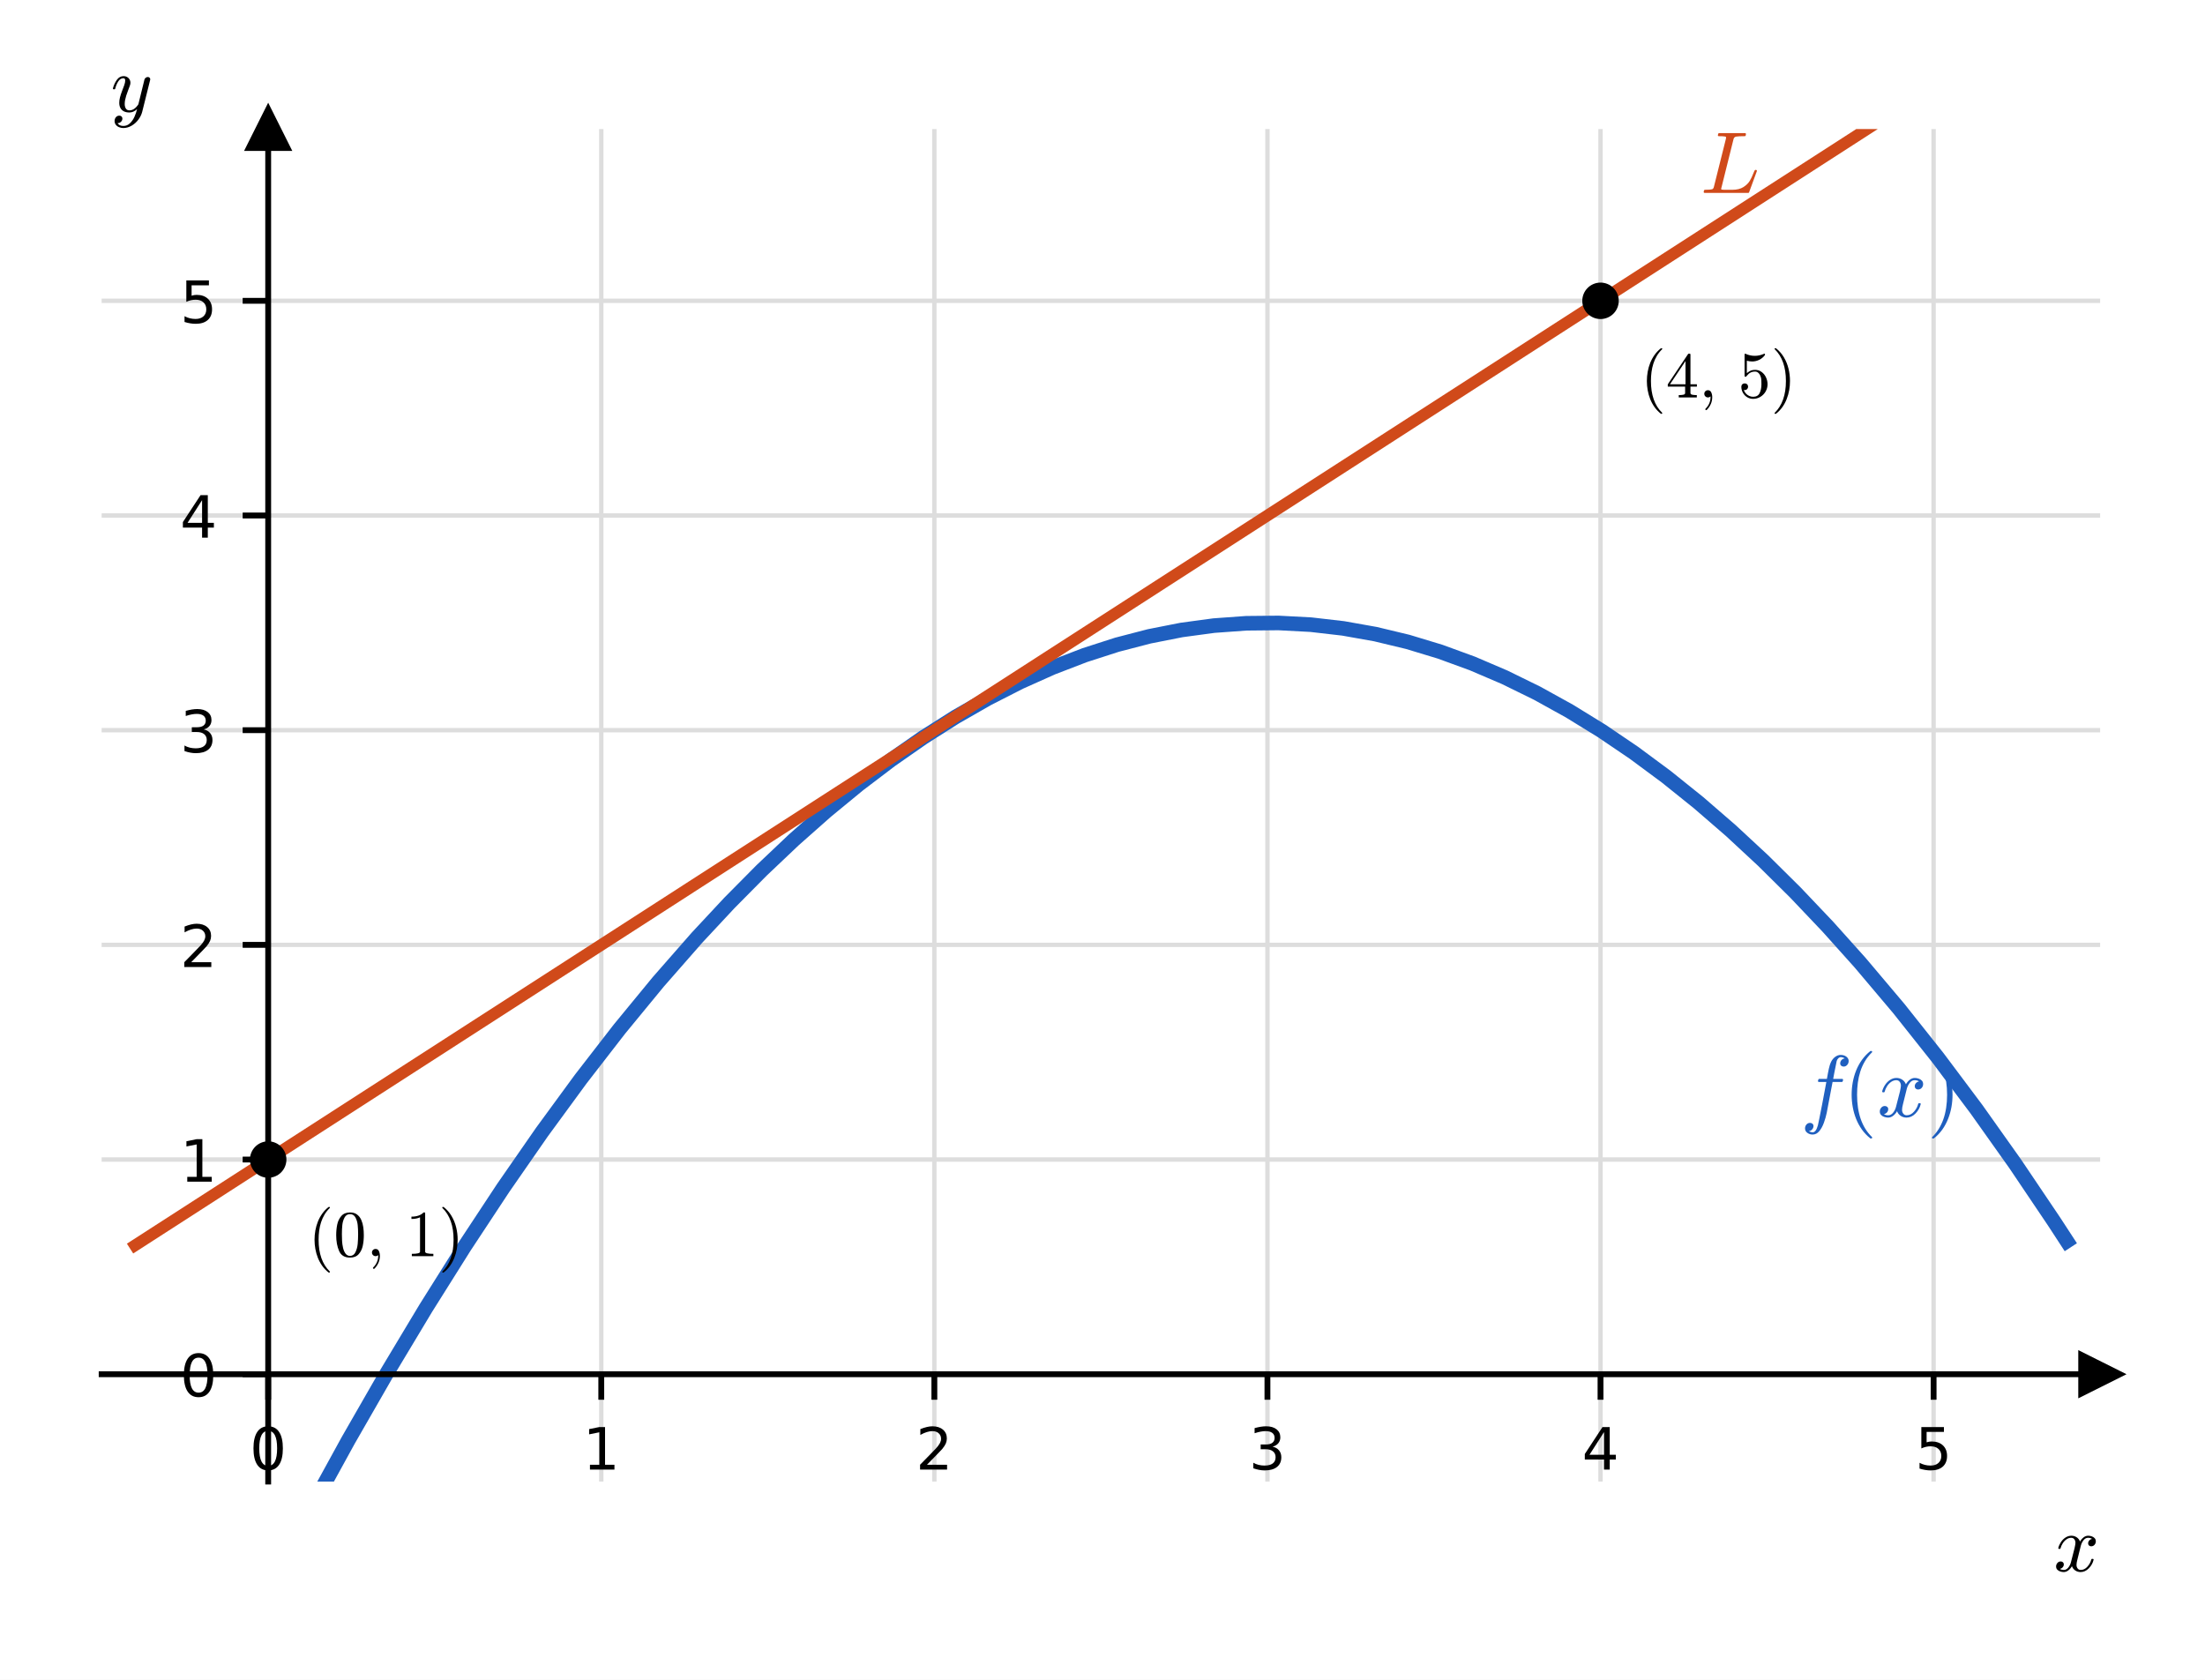
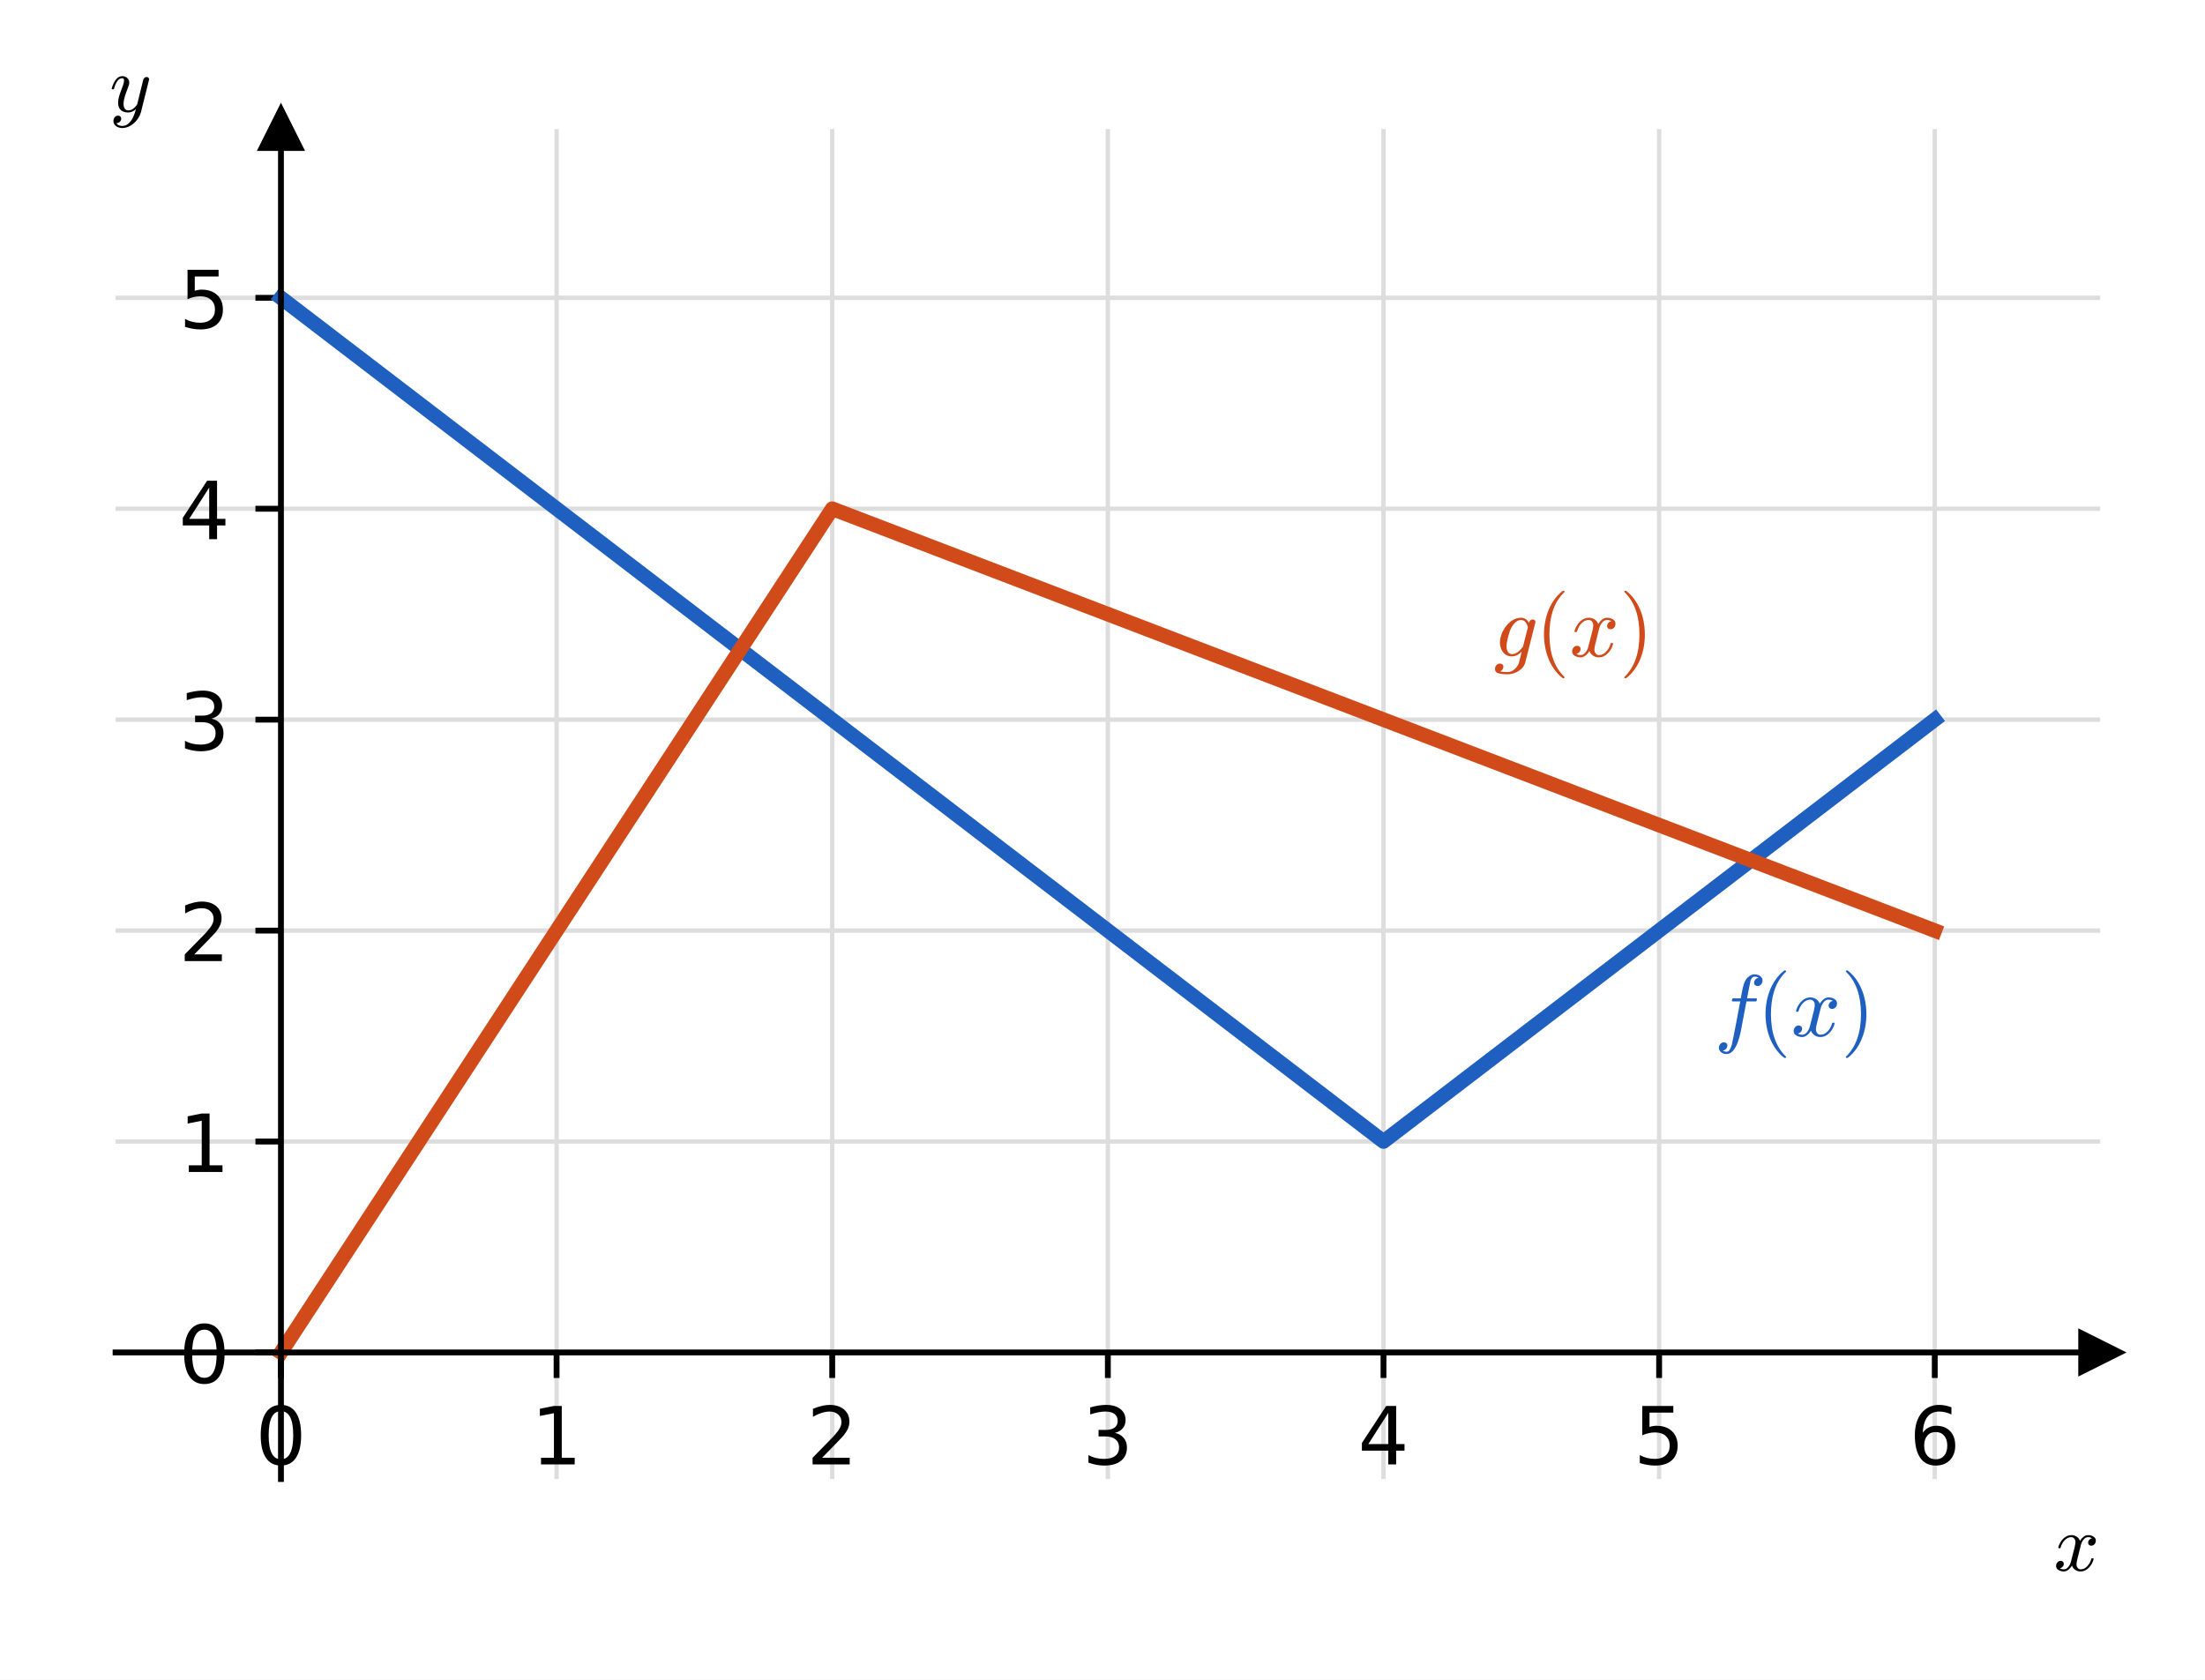
<svg xmlns="http://www.w3.org/2000/svg" xmlns:xlink="http://www.w3.org/1999/xlink" width="302.4pt" height="230.4pt" viewBox="0 0 302.4 230.4" version="1.1">
  <defs>
    <style type="text/css">*{stroke-linejoin: round; stroke-linecap: butt}</style>
  </defs>
  <g id="figure_1">
    <g id="patch_1">
      <path d="M 0 230.4  L 302.4 230.4  L 302.4 0  L 0 0  z " style="fill: #ffffff" />
    </g>
    <g id="axes_1">
      <g id="patch_2">
-         <path d="M 13.94 203.212  L 288.02 203.212  L 288.02 17.703  L 13.94 17.703  z " style="fill: #ffffff" />
+         <path d="M 15.849 202.86  L 288.02 202.86  L 288.02 17.703  L 15.849 17.703  z " style="fill: #ffffff" />
      </g>
      <g id="matplotlib.axis_1">
        <g id="xtick_1">
          <g id="line2d_1">
-             <path d="M 36.78 203.212  L 36.78 17.703  " clip-path="url(#p9db1f75fa0)" style="fill: none; stroke: #dddddd; stroke-width: 0.6; stroke-linecap: square" />
+             <path d="M 38.53 202.86  L 38.53 17.703  " clip-path="url(#pfab605505a)" style="fill: none; stroke: #dddddd; stroke-width: 0.6; stroke-linecap: square" />
          </g>
          <g id="line2d_2">
            <defs>
-               <path id="md9419d6e9a" d="M 0 0  L 0 3.5  " style="stroke: #000000; stroke-width: 0.8" />
+               <path id="m26d7a5f469" d="M 0 0  L 0 3.5  " style="stroke: #000000; stroke-width: 0.8" />
            </defs>
            <g>
-               <use xlink:href="#md9419d6e9a" x="36.78" y="188.489" style="stroke: #000000; stroke-width: 0.8" />
+               <use xlink:href="#m26d7a5f469" x="38.53" y="185.502" style="stroke: #000000; stroke-width: 0.8" />
            </g>
          </g>
          <g id="text_1">
-             <g transform="translate(34.235 201.5674) scale(0.08 -0.08)">
+             <g transform="translate(35.03031 200.8599) scale(0.11 -0.11)">
              <defs>
                <path id="DejaVuSans-30" d="M 2034 4250  Q 1547 4250 1301 3770  Q 1056 3291 1056 2328  Q 1056 1369 1301 889  Q 1547 409 2034 409  Q 2525 409 2770 889  Q 3016 1369 3016 2328  Q 3016 3291 2770 3770  Q 2525 4250 2034 4250  z M 2034 4750  Q 2819 4750 3233 4129  Q 3647 3509 3647 2328  Q 3647 1150 3233 529  Q 2819 -91 2034 -91  Q 1250 -91 836 529  Q 422 1150 422 2328  Q 422 3509 836 4129  Q 1250 4750 2034 4750  z " transform="scale(0.015625)" />
              </defs>
              <use xlink:href="#DejaVuSans-30" />
            </g>
          </g>
        </g>
        <g id="xtick_2">
          <g id="line2d_3">
-             <path d="M 82.46 203.212  L 82.46 17.703  " clip-path="url(#p9db1f75fa0)" style="fill: none; stroke: #dddddd; stroke-width: 0.6; stroke-linecap: square" />
+             <path d="M 76.331 202.86  L 76.331 17.703  " clip-path="url(#pfab605505a)" style="fill: none; stroke: #dddddd; stroke-width: 0.6; stroke-linecap: square" />
          </g>
          <g id="line2d_4">
            <g>
-               <use xlink:href="#md9419d6e9a" x="82.46" y="188.489" style="stroke: #000000; stroke-width: 0.8" />
+               <use xlink:href="#m26d7a5f469" x="76.331" y="185.502" style="stroke: #000000; stroke-width: 0.8" />
            </g>
          </g>
          <g id="text_2">
-             <g transform="translate(79.915 201.5674) scale(0.08 -0.08)">
+             <g transform="translate(72.83187 200.8599) scale(0.11 -0.11)">
              <defs>
                <path id="DejaVuSans-31" d="M 794 531  L 1825 531  L 1825 4091  L 703 3866  L 703 4441  L 1819 4666  L 2450 4666  L 2450 531  L 3481 531  L 3481 0  L 794 0  L 794 531  z " transform="scale(0.015625)" />
              </defs>
              <use xlink:href="#DejaVuSans-31" />
            </g>
          </g>
        </g>
        <g id="xtick_3">
          <g id="line2d_5">
-             <path d="M 128.14 203.212  L 128.14 17.703  " clip-path="url(#p9db1f75fa0)" style="fill: none; stroke: #dddddd; stroke-width: 0.6; stroke-linecap: square" />
+             <path d="M 114.133 202.86  L 114.133 17.703  " clip-path="url(#pfab605505a)" style="fill: none; stroke: #dddddd; stroke-width: 0.6; stroke-linecap: square" />
          </g>
          <g id="line2d_6">
            <g>
-               <use xlink:href="#md9419d6e9a" x="128.14" y="188.489" style="stroke: #000000; stroke-width: 0.8" />
+               <use xlink:href="#m26d7a5f469" x="114.133" y="185.502" style="stroke: #000000; stroke-width: 0.8" />
            </g>
          </g>
          <g id="text_3">
-             <g transform="translate(125.595 201.5674) scale(0.08 -0.08)">
+             <g transform="translate(110.6334 200.8599) scale(0.11 -0.11)">
              <defs>
                <path id="DejaVuSans-32" d="M 1228 531  L 3431 531  L 3431 0  L 469 0  L 469 531  Q 828 903 1448 1529  Q 2069 2156 2228 2338  Q 2531 2678 2651 2914  Q 2772 3150 2772 3378  Q 2772 3750 2511 3984  Q 2250 4219 1831 4219  Q 1534 4219 1204 4116  Q 875 4013 500 3803  L 500 4441  Q 881 4594 1212 4672  Q 1544 4750 1819 4750  Q 2544 4750 2975 4387  Q 3406 4025 3406 3419  Q 3406 3131 3298 2873  Q 3191 2616 2906 2266  Q 2828 2175 2409 1742  Q 1991 1309 1228 531  z " transform="scale(0.015625)" />
              </defs>
              <use xlink:href="#DejaVuSans-32" />
            </g>
          </g>
        </g>
        <g id="xtick_4">
          <g id="line2d_7">
-             <path d="M 173.82 203.212  L 173.82 17.703  " clip-path="url(#p9db1f75fa0)" style="fill: none; stroke: #dddddd; stroke-width: 0.6; stroke-linecap: square" />
+             <path d="M 151.934 202.86  L 151.934 17.703  " clip-path="url(#pfab605505a)" style="fill: none; stroke: #dddddd; stroke-width: 0.6; stroke-linecap: square" />
          </g>
          <g id="line2d_8">
            <g>
-               <use xlink:href="#md9419d6e9a" x="173.82" y="188.489" style="stroke: #000000; stroke-width: 0.8" />
+               <use xlink:href="#m26d7a5f469" x="151.934" y="185.502" style="stroke: #000000; stroke-width: 0.8" />
            </g>
          </g>
          <g id="text_4">
-             <g transform="translate(171.275 201.5674) scale(0.08 -0.08)">
+             <g transform="translate(148.435 200.8599) scale(0.11 -0.11)">
              <defs>
                <path id="DejaVuSans-33" d="M 2597 2516  Q 3050 2419 3304 2112  Q 3559 1806 3559 1356  Q 3559 666 3084 287  Q 2609 -91 1734 -91  Q 1441 -91 1130 -33  Q 819 25 488 141  L 488 750  Q 750 597 1062 519  Q 1375 441 1716 441  Q 2309 441 2620 675  Q 2931 909 2931 1356  Q 2931 1769 2642 2001  Q 2353 2234 1838 2234  L 1294 2234  L 1294 2753  L 1863 2753  Q 2328 2753 2575 2939  Q 2822 3125 2822 3475  Q 2822 3834 2567 4026  Q 2313 4219 1838 4219  Q 1578 4219 1281 4162  Q 984 4106 628 3988  L 628 4550  Q 988 4650 1302 4700  Q 1616 4750 1894 4750  Q 2613 4750 3031 4423  Q 3450 4097 3450 3541  Q 3450 3153 3228 2886  Q 3006 2619 2597 2516  z " transform="scale(0.015625)" />
              </defs>
              <use xlink:href="#DejaVuSans-33" />
            </g>
          </g>
        </g>
        <g id="xtick_5">
          <g id="line2d_9">
-             <path d="M 219.5 203.212  L 219.5 17.703  " clip-path="url(#p9db1f75fa0)" style="fill: none; stroke: #dddddd; stroke-width: 0.6; stroke-linecap: square" />
+             <path d="M 189.736 202.86  L 189.736 17.703  " clip-path="url(#pfab605505a)" style="fill: none; stroke: #dddddd; stroke-width: 0.6; stroke-linecap: square" />
          </g>
          <g id="line2d_10">
            <g>
-               <use xlink:href="#md9419d6e9a" x="219.5" y="188.489" style="stroke: #000000; stroke-width: 0.8" />
+               <use xlink:href="#m26d7a5f469" x="189.736" y="185.502" style="stroke: #000000; stroke-width: 0.8" />
            </g>
          </g>
          <g id="text_5">
-             <g transform="translate(216.955 201.5674) scale(0.08 -0.08)">
+             <g transform="translate(186.2366 200.8599) scale(0.11 -0.11)">
              <defs>
                <path id="DejaVuSans-34" d="M 2419 4116  L 825 1625  L 2419 1625  L 2419 4116  z M 2253 4666  L 3047 4666  L 3047 1625  L 3713 1625  L 3713 1100  L 3047 1100  L 3047 0  L 2419 0  L 2419 1100  L 313 1100  L 313 1709  L 2253 4666  z " transform="scale(0.015625)" />
              </defs>
              <use xlink:href="#DejaVuSans-34" />
            </g>
          </g>
        </g>
        <g id="xtick_6">
          <g id="line2d_11">
-             <path d="M 265.18 203.212  L 265.18 17.703  " clip-path="url(#p9db1f75fa0)" style="fill: none; stroke: #dddddd; stroke-width: 0.6; stroke-linecap: square" />
+             <path d="M 227.537 202.86  L 227.537 17.703  " clip-path="url(#pfab605505a)" style="fill: none; stroke: #dddddd; stroke-width: 0.6; stroke-linecap: square" />
          </g>
          <g id="line2d_12">
            <g>
-               <use xlink:href="#md9419d6e9a" x="265.18" y="188.489" style="stroke: #000000; stroke-width: 0.8" />
+               <use xlink:href="#m26d7a5f469" x="227.537" y="185.502" style="stroke: #000000; stroke-width: 0.8" />
            </g>
          </g>
          <g id="text_6">
-             <g transform="translate(262.635 201.5674) scale(0.08 -0.08)">
+             <g transform="translate(224.0381 200.8599) scale(0.11 -0.11)">
              <defs>
                <path id="DejaVuSans-35" d="M 691 4666  L 3169 4666  L 3169 4134  L 1269 4134  L 1269 2991  Q 1406 3038 1543 3061  Q 1681 3084 1819 3084  Q 2600 3084 3056 2656  Q 3513 2228 3513 1497  Q 3513 744 3044 326  Q 2575 -91 1722 -91  Q 1428 -91 1123 -41  Q 819 9 494 109  L 494 744  Q 775 591 1075 516  Q 1375 441 1709 441  Q 2250 441 2565 725  Q 2881 1009 2881 1497  Q 2881 1984 2565 2268  Q 2250 2553 1709 2553  Q 1456 2553 1204 2497  Q 953 2441 691 2322  L 691 4666  z " transform="scale(0.015625)" />
              </defs>
              <use xlink:href="#DejaVuSans-35" />
            </g>
          </g>
        </g>
-         <g id="text_7">
-           <g transform="translate(281.64 215.5894) scale(0.11 -0.11)">
+         <g id="xtick_7">
+           <g id="line2d_13">
+             <path d="M 265.339 202.86  L 265.339 17.703  " clip-path="url(#pfab605505a)" style="fill: none; stroke: #dddddd; stroke-width: 0.6; stroke-linecap: square" />
+           </g>
+           <g id="line2d_14">
+             <g>
+               <use xlink:href="#m26d7a5f469" x="265.339" y="185.502" style="stroke: #000000; stroke-width: 0.8" />
+             </g>
+           </g>
+           <g id="text_7">
+             <g transform="translate(261.8397 200.8599) scale(0.11 -0.11)">
+               <defs>
+                 <path id="DejaVuSans-36" d="M 2113 2584  Q 1688 2584 1439 2293  Q 1191 2003 1191 1497  Q 1191 994 1439 701  Q 1688 409 2113 409  Q 2538 409 2786 701  Q 3034 994 3034 1497  Q 3034 2003 2786 2293  Q 2538 2584 2113 2584  z M 3366 4563  L 3366 3988  Q 3128 4100 2886 4159  Q 2644 4219 2406 4219  Q 1781 4219 1451 3797  Q 1122 3375 1075 2522  Q 1259 2794 1537 2939  Q 1816 3084 2150 3084  Q 2853 3084 3261 2657  Q 3669 2231 3669 1497  Q 3669 778 3244 343  Q 2819 -91 2113 -91  Q 1303 -91 875 529  Q 447 1150 447 2328  Q 447 3434 972 4092  Q 1497 4750 2381 4750  Q 2619 4750 2861 4703  Q 3103 4656 3366 4563  z " transform="scale(0.015625)" />
+               </defs>
+               <use xlink:href="#DejaVuSans-36" />
+             </g>
+           </g>
+         </g>
+         <g id="text_8">
+           <g transform="translate(281.64 215.5059) scale(0.11 -0.11)">
            <defs>
              <path id="Cmmi10-78" d="M 500 184  Q 613 97 819 97  Q 1019 97 1172 289  Q 1325 481 1381 709  L 1672 1844  Q 1741 2153 1741 2266  Q 1741 2425 1652 2544  Q 1563 2663 1403 2663  Q 1200 2663 1022 2536  Q 844 2409 722 2214  Q 600 2019 550 1819  Q 538 1778 500 1778  L 422 1778  Q 372 1778 372 1838  L 372 1856  Q 434 2094 584 2320  Q 734 2547 951 2687  Q 1169 2828 1416 2828  Q 1650 2828 1839 2703  Q 2028 2578 2106 2363  Q 2216 2559 2386 2693  Q 2556 2828 2759 2828  Q 2897 2828 3040 2779  Q 3184 2731 3275 2631  Q 3366 2531 3366 2381  Q 3366 2219 3261 2101  Q 3156 1984 2994 1984  Q 2891 1984 2822 2050  Q 2753 2116 2753 2216  Q 2753 2350 2845 2451  Q 2938 2553 3066 2572  Q 2950 2663 2747 2663  Q 2541 2663 2389 2472  Q 2238 2281 2175 2047  L 1894 916  Q 1825 659 1825 494  Q 1825 331 1917 214  Q 2009 97 2163 97  Q 2463 97 2698 361  Q 2934 625 3009 941  Q 3022 978 3059 978  L 3138 978  Q 3163 978 3178 961  Q 3194 944 3194 922  Q 3194 916 3188 903  Q 3097 522 2806 225  Q 2516 -72 2150 -72  Q 1916 -72 1727 54  Q 1538 181 1459 397  Q 1359 209 1182 68  Q 1006 -72 806 -72  Q 669 -72 523 -23  Q 378 25 287 125  Q 197 225 197 378  Q 197 528 301 651  Q 406 775 563 775  Q 669 775 741 711  Q 813 647 813 544  Q 813 409 723 309  Q 634 209 500 184  z " transform="scale(0.015625)" />
            </defs>
            <use xlink:href="#Cmmi10-78" transform="translate(0 0.8125)" />
          </g>
        </g>
      </g>
      <g id="matplotlib.axis_2">
        <g id="ytick_1">
-           <g id="line2d_13">
-             <path d="M 13.94 188.489  L 288.02 188.489  " clip-path="url(#p9db1f75fa0)" style="fill: none; stroke: #dddddd; stroke-width: 0.6; stroke-linecap: square" />
-           </g>
-           <g id="line2d_14">
+           <g id="line2d_15">
+             <path d="M 15.849 185.502  L 288.02 185.502  " clip-path="url(#pfab605505a)" style="fill: none; stroke: #dddddd; stroke-width: 0.6; stroke-linecap: square" />
+           </g>
+           <g id="line2d_16">
            <defs>
-               <path id="m947a29378f" d="M 0 0  L -3.5 0  " style="stroke: #000000; stroke-width: 0.8" />
+               <path id="m5ce0a22c8d" d="M 0 0  L -3.5 0  " style="stroke: #000000; stroke-width: 0.8" />
            </defs>
            <g>
-               <use xlink:href="#m947a29378f" x="36.78" y="188.489" style="stroke: #000000; stroke-width: 0.8" />
-             </g>
-           </g>
-           <g id="text_8">
-             <g transform="translate(24.69 191.528) scale(0.08 -0.08)">
+               <use xlink:href="#m5ce0a22c8d" x="38.53" y="185.502" style="stroke: #000000; stroke-width: 0.8" />
+             </g>
+           </g>
+           <g id="text_9">
+             <g transform="translate(24.53094 189.6808) scale(0.11 -0.11)">
              <use xlink:href="#DejaVuSans-30" />
            </g>
          </g>
        </g>
        <g id="ytick_2">
-           <g id="line2d_15">
-             <path d="M 13.94 159.043  L 288.02 159.043  " clip-path="url(#p9db1f75fa0)" style="fill: none; stroke: #dddddd; stroke-width: 0.6; stroke-linecap: square" />
-           </g>
-           <g id="line2d_16">
-             <g>
-               <use xlink:href="#m947a29378f" x="36.78" y="159.043" style="stroke: #000000; stroke-width: 0.8" />
-             </g>
-           </g>
-           <g id="text_9">
-             <g transform="translate(24.69 162.0822) scale(0.08 -0.08)">
+           <g id="line2d_17">
+             <path d="M 15.849 156.571  L 288.02 156.571  " clip-path="url(#pfab605505a)" style="fill: none; stroke: #dddddd; stroke-width: 0.6; stroke-linecap: square" />
+           </g>
+           <g id="line2d_18">
+             <g>
+               <use xlink:href="#m5ce0a22c8d" x="38.53" y="156.571" style="stroke: #000000; stroke-width: 0.8" />
+             </g>
+           </g>
+           <g id="text_10">
+             <g transform="translate(24.53094 160.75) scale(0.11 -0.11)">
              <use xlink:href="#DejaVuSans-31" />
            </g>
          </g>
        </g>
        <g id="ytick_3">
-           <g id="line2d_17">
-             <path d="M 13.94 129.597  L 288.02 129.597  " clip-path="url(#p9db1f75fa0)" style="fill: none; stroke: #dddddd; stroke-width: 0.6; stroke-linecap: square" />
-           </g>
-           <g id="line2d_18">
-             <g>
-               <use xlink:href="#m947a29378f" x="36.78" y="129.597" style="stroke: #000000; stroke-width: 0.8" />
-             </g>
-           </g>
-           <g id="text_10">
-             <g transform="translate(24.69 132.6364) scale(0.08 -0.08)">
+           <g id="line2d_19">
+             <path d="M 15.849 127.64  L 288.02 127.64  " clip-path="url(#pfab605505a)" style="fill: none; stroke: #dddddd; stroke-width: 0.6; stroke-linecap: square" />
+           </g>
+           <g id="line2d_20">
+             <g>
+               <use xlink:href="#m5ce0a22c8d" x="38.53" y="127.64" style="stroke: #000000; stroke-width: 0.8" />
+             </g>
+           </g>
+           <g id="text_11">
+             <g transform="translate(24.53094 131.8192) scale(0.11 -0.11)">
              <use xlink:href="#DejaVuSans-32" />
            </g>
          </g>
        </g>
        <g id="ytick_4">
-           <g id="line2d_19">
-             <path d="M 13.94 100.151  L 288.02 100.151  " clip-path="url(#p9db1f75fa0)" style="fill: none; stroke: #dddddd; stroke-width: 0.6; stroke-linecap: square" />
-           </g>
-           <g id="line2d_20">
-             <g>
-               <use xlink:href="#m947a29378f" x="36.78" y="100.151" style="stroke: #000000; stroke-width: 0.8" />
-             </g>
-           </g>
-           <g id="text_11">
-             <g transform="translate(24.69 103.1906) scale(0.08 -0.08)">
+           <g id="line2d_21">
+             <path d="M 15.849 98.709  L 288.02 98.709  " clip-path="url(#pfab605505a)" style="fill: none; stroke: #dddddd; stroke-width: 0.6; stroke-linecap: square" />
+           </g>
+           <g id="line2d_22">
+             <g>
+               <use xlink:href="#m5ce0a22c8d" x="38.53" y="98.709" style="stroke: #000000; stroke-width: 0.8" />
+             </g>
+           </g>
+           <g id="text_12">
+             <g transform="translate(24.53094 102.8884) scale(0.11 -0.11)">
              <use xlink:href="#DejaVuSans-33" />
            </g>
          </g>
        </g>
        <g id="ytick_5">
-           <g id="line2d_21">
-             <path d="M 13.94 70.705  L 288.02 70.705  " clip-path="url(#p9db1f75fa0)" style="fill: none; stroke: #dddddd; stroke-width: 0.6; stroke-linecap: square" />
-           </g>
-           <g id="line2d_22">
-             <g>
-               <use xlink:href="#m947a29378f" x="36.78" y="70.705" style="stroke: #000000; stroke-width: 0.8" />
-             </g>
-           </g>
-           <g id="text_12">
-             <g transform="translate(24.69 73.7448) scale(0.08 -0.08)">
+           <g id="line2d_23">
+             <path d="M 15.849 69.778  L 288.02 69.778  " clip-path="url(#pfab605505a)" style="fill: none; stroke: #dddddd; stroke-width: 0.6; stroke-linecap: square" />
+           </g>
+           <g id="line2d_24">
+             <g>
+               <use xlink:href="#m5ce0a22c8d" x="38.53" y="69.778" style="stroke: #000000; stroke-width: 0.8" />
+             </g>
+           </g>
+           <g id="text_13">
+             <g transform="translate(24.53094 73.95756) scale(0.11 -0.11)">
              <use xlink:href="#DejaVuSans-34" />
            </g>
          </g>
        </g>
        <g id="ytick_6">
-           <g id="line2d_23">
-             <path d="M 13.94 41.26  L 288.02 41.26  " clip-path="url(#p9db1f75fa0)" style="fill: none; stroke: #dddddd; stroke-width: 0.6; stroke-linecap: square" />
-           </g>
-           <g id="line2d_24">
-             <g>
-               <use xlink:href="#m947a29378f" x="36.78" y="41.26" style="stroke: #000000; stroke-width: 0.8" />
-             </g>
-           </g>
-           <g id="text_13">
-             <g transform="translate(24.69 44.29899) scale(0.08 -0.08)">
+           <g id="line2d_25">
+             <path d="M 15.849 40.848  L 288.02 40.848  " clip-path="url(#pfab605505a)" style="fill: none; stroke: #dddddd; stroke-width: 0.6; stroke-linecap: square" />
+           </g>
+           <g id="line2d_26">
+             <g>
+               <use xlink:href="#m5ce0a22c8d" x="38.53" y="40.848" style="stroke: #000000; stroke-width: 0.8" />
+             </g>
+           </g>
+           <g id="text_14">
+             <g transform="translate(24.53094 45.02675) scale(0.11 -0.11)">
              <use xlink:href="#DejaVuSans-35" />
            </g>
          </g>
        </g>
-         <g id="text_14">
-           <g transform="translate(15.19 15.39297) scale(0.11 -0.11)">
+         <g id="text_15">
+           <g transform="translate(15.03094 15.39297) scale(0.11 -0.11)">
            <defs>
              <path id="Cmmi10-79" d="M 538 -916  Q 672 -1147 1006 -1147  Q 1309 -1147 1531 -934  Q 1753 -722 1889 -420  Q 2025 -119 2100 197  Q 1816 -72 1484 -72  Q 1231 -72 1053 15  Q 875 103 776 276  Q 678 450 678 697  Q 678 906 734 1126  Q 791 1347 892 1617  Q 994 1888 1069 2088  Q 1153 2322 1153 2472  Q 1153 2663 1013 2663  Q 759 2663 595 2402  Q 431 2141 353 1819  Q 341 1778 300 1778  L 225 1778  Q 172 1778 172 1838  L 172 1856  Q 275 2238 487 2533  Q 700 2828 1025 2828  Q 1253 2828 1411 2678  Q 1569 2528 1569 2297  Q 1569 2178 1516 2047  Q 1488 1969 1388 1706  Q 1288 1444 1234 1272  Q 1181 1100 1147 934  Q 1113 769 1113 603  Q 1113 391 1203 244  Q 1294 97 1491 97  Q 1888 97 2203 581  L 2688 2553  Q 2709 2638 2787 2698  Q 2866 2759 2956 2759  Q 3034 2759 3092 2709  Q 3150 2659 3150 2578  Q 3150 2541 3144 2528  L 2509 -19  Q 2425 -347 2200 -647  Q 1975 -947 1658 -1130  Q 1341 -1313 997 -1313  Q 831 -1313 668 -1248  Q 506 -1184 406 -1056  Q 306 -928 306 -756  Q 306 -581 409 -453  Q 513 -325 684 -325  Q 788 -325 858 -389  Q 928 -453 928 -556  Q 928 -703 818 -812  Q 709 -922 563 -922  Q 556 -919 550 -917  Q 544 -916 538 -916  z " transform="scale(0.015625)" />
            </defs>
            <use xlink:href="#Cmmi10-79" transform="translate(0 0.8125)" />
          </g>
        </g>
      </g>
-       <g id="line2d_25">
+       <g id="line2d_27">
        <defs>
-           <path id="m1a0edc22bb" d="M 2.5 0  L -2.5 -2.5  L -2.5 2.5  z " style="stroke: #000000; stroke-linejoin: miter" />
+           <path id="m815f51391a" d="M 2.5 0  L -2.5 -2.5  L -2.5 2.5  z " style="stroke: #000000; stroke-linejoin: miter" />
        </defs>
        <g>
-           <use xlink:href="#m1a0edc22bb" x="288.02" y="188.489" style="stroke: #000000; stroke-linejoin: miter" />
-         </g>
-       </g>
-       <g id="line2d_26">
+           <use xlink:href="#m815f51391a" x="288.02" y="185.502" style="stroke: #000000; stroke-linejoin: miter" />
+         </g>
+       </g>
+       <g id="line2d_28">
        <defs>
-           <path id="m6b8e04874e" d="M 0 -2.5  L -2.5 2.5  L 2.5 2.5  z " style="stroke: #000000; stroke-linejoin: miter" />
+           <path id="m0ba515b2a8" d="M 0 -2.5  L -2.5 2.5  L 2.5 2.5  z " style="stroke: #000000; stroke-linejoin: miter" />
        </defs>
        <g>
-           <use xlink:href="#m6b8e04874e" x="36.78" y="17.703" style="stroke: #000000; stroke-linejoin: miter" />
-         </g>
-       </g>
-       <g id="line2d_27">
-         <path d="M 29.985 231.4  L 35.344 220.726  L 41.547 208.877  L 47.749 197.571  L 53.066 188.312  L 58.383 179.452  L 63.699 170.99  L 69.016 162.928  L 74.332 155.264  L 79.649 148  L 84.966 141.134  L 90.282 134.667  L 95.599 128.599  L 100.029 123.847  L 104.46 119.372  L 108.89 115.174  L 113.321 111.253  L 117.751 107.609  L 122.182 104.242  L 126.612 101.153  L 131.043 98.34  L 135.473 95.804  L 139.904 93.545  L 144.334 91.563  L 148.765 89.858  L 153.195 88.43  L 157.626 87.279  L 162.056 86.405  L 166.487 85.808  L 170.917 85.488  L 175.348 85.445  L 179.778 85.679  L 184.209 86.19  L 188.639 86.978  L 193.07 88.043  L 197.5 89.385  L 201.931 91.004  L 206.361 92.9  L 210.792 95.073  L 215.222 97.523  L 219.653 100.25  L 224.083 103.254  L 228.514 106.535  L 232.944 110.093  L 237.375 113.928  L 241.805 118.04  L 246.236 122.429  L 250.666 127.095  L 255.097 132.038  L 260.413 138.335  L 265.73 145.031  L 271.047 152.126  L 276.363 159.62  L 281.68 167.513  L 283.452 170.232  L 283.452 170.232  " clip-path="url(#p9db1f75fa0)" style="fill: none; stroke: #1f5fbf; stroke-width: 2; stroke-linecap: square" />
-       </g>
-       <g id="line2d_28">
-         <path d="M 18.508 170.821  L 283.452 0.035  " clip-path="url(#p9db1f75fa0)" style="fill: none; stroke: #d04a1a; stroke-width: 1.6; stroke-linecap: square" />
+           <use xlink:href="#m0ba515b2a8" x="38.53" y="17.703" style="stroke: #000000; stroke-linejoin: miter" />
+         </g>
+       </g>
+       <g id="line2d_29">
+         <path d="M 38.53 40.848  L 189.736 156.571  L 265.339 98.709  " clip-path="url(#pfab605505a)" style="fill: none; stroke: #1f5fbf; stroke-width: 2; stroke-linecap: square" />
+       </g>
+       <g id="line2d_30">
+         <path d="M 38.53 185.502  L 114.133 69.778  L 265.339 127.64  " clip-path="url(#pfab605505a)" style="fill: none; stroke: #d04a1a; stroke-width: 2; stroke-linecap: square" />
      </g>
      <g id="patch_3">
-         <path d="M 36.78 203.212  L 36.78 17.703  " style="fill: none; stroke: #000000; stroke-width: 0.8; stroke-linejoin: miter; stroke-linecap: square" />
+         <path d="M 38.53 202.86  L 38.53 17.703  " style="fill: none; stroke: #000000; stroke-width: 0.8; stroke-linejoin: miter; stroke-linecap: square" />
      </g>
      <g id="patch_4">
-         <path d="M 13.94 188.489  L 288.02 188.489  " style="fill: none; stroke: #000000; stroke-width: 0.8; stroke-linejoin: miter; stroke-linecap: square" />
-       </g>
-       <g id="text_15">
-         <g transform="translate(42.2616 172.2935) scale(0.09 -0.09)">
-           <defs>
-             <path id="Cmr10-28" d="M 1984 -1588  Q 1628 -1306 1370 -942  Q 1113 -578 948 -165  Q 784 247 703 697  Q 622 1147 622 1600  Q 622 2059 703 2509  Q 784 2959 951 3375  Q 1119 3791 1378 4153  Q 1638 4516 1984 4788  Q 1984 4800 2016 4800  L 2075 4800  Q 2094 4800 2109 4783  Q 2125 4766 2125 4744  Q 2125 4716 2113 4703  Q 1800 4397 1592 4047  Q 1384 3697 1257 3301  Q 1131 2906 1075 2482  Q 1019 2059 1019 1600  Q 1019 -434 2106 -1491  Q 2125 -1509 2125 -1544  Q 2125 -1559 2108 -1579  Q 2091 -1600 2075 -1600  L 2016 -1600  Q 1984 -1600 1984 -1588  z " transform="scale(0.015625)" />
-             <path id="Cmr10-30" d="M 1600 -141  Q 816 -141 533 504  Q 250 1150 250 2041  Q 250 2597 351 3087  Q 453 3578 754 3920  Q 1056 4263 1600 4263  Q 2022 4263 2290 4056  Q 2559 3850 2700 3523  Q 2841 3197 2892 2823  Q 2944 2450 2944 2041  Q 2944 1491 2842 1011  Q 2741 531 2444 195  Q 2147 -141 1600 -141  z M 1600 25  Q 1956 25 2131 390  Q 2306 756 2347 1200  Q 2388 1644 2388 2144  Q 2388 2625 2347 3031  Q 2306 3438 2132 3767  Q 1959 4097 1600 4097  Q 1238 4097 1063 3765  Q 888 3434 847 3029  Q 806 2625 806 2144  Q 806 1788 823 1472  Q 841 1156 916 820  Q 991 484 1158 254  Q 1325 25 1600 25  z " transform="scale(0.015625)" />
-             <path id="Cmmi10-3b" d="M 634 -1153  Q 634 -1125 659 -1100  Q 891 -878 1019 -587  Q 1147 -297 1147 25  L 1147 103  Q 1044 0 891 0  Q 744 0 641 103  Q 538 206 538 353  Q 538 503 641 603  Q 744 703 891 703  Q 1119 703 1216 492  Q 1313 281 1313 25  Q 1313 -331 1170 -651  Q 1028 -972 769 -1228  Q 744 -1241 728 -1241  Q 697 -1241 665 -1212  Q 634 -1184 634 -1153  z " transform="scale(0.015625)" />
-             <path id="Cmr10-31" d="M 594 0  L 594 225  Q 1394 225 1394 428  L 1394 3788  Q 1063 3628 556 3628  L 556 3853  Q 1341 3853 1741 4263  L 1831 4263  Q 1853 4263 1873 4245  Q 1894 4228 1894 4206  L 1894 428  Q 1894 225 2694 225  L 2694 0  L 594 0  z " transform="scale(0.015625)" />
-             <path id="Cmr10-29" d="M 416 -1600  Q 359 -1600 359 -1544  Q 359 -1516 372 -1503  Q 1466 -434 1466 1600  Q 1466 3634 384 4691  Q 359 4706 359 4744  Q 359 4766 376 4783  Q 394 4800 416 4800  L 475 4800  Q 494 4800 506 4788  Q 966 4425 1272 3906  Q 1578 3388 1720 2800  Q 1863 2213 1863 1600  Q 1863 1147 1786 708  Q 1709 269 1542 -157  Q 1375 -584 1119 -945  Q 863 -1306 506 -1588  Q 494 -1600 475 -1600  L 416 -1600  z " transform="scale(0.015625)" />
-           </defs>
-           <use xlink:href="#Cmr10-28" />
-           <use xlink:href="#Cmr10-30" transform="translate(38.81836 0)" />
-           <use xlink:href="#Cmmi10-3b" transform="translate(88.81836 0)" />
-           <use xlink:href="#Cmr10-31" transform="translate(148.695 0)" />
-           <use xlink:href="#Cmr10-29" transform="translate(198.695 0)" />
-         </g>
+         <path d="M 15.849 185.502  L 288.02 185.502  " style="fill: none; stroke: #000000; stroke-width: 0.8; stroke-linejoin: miter; stroke-linecap: square" />
      </g>
      <g id="text_16">
-         <g transform="translate(224.9816 54.51023) scale(0.09 -0.09)">
-           <defs>
-             <path id="Cmr10-34" d="M 178 1056  L 178 1281  L 2156 4231  Q 2178 4263 2222 4263  L 2316 4263  Q 2388 4263 2388 4191  L 2388 1281  L 3016 1281  L 3016 1056  L 2388 1056  L 2388 428  Q 2388 297 2575 261  Q 2763 225 3009 225  L 3009 0  L 1247 0  L 1247 225  Q 1494 225 1681 261  Q 1869 297 1869 428  L 1869 1056  L 178 1056  z M 391 1281  L 1906 1281  L 1906 3547  L 391 1281  z " transform="scale(0.015625)" />
-             <path id="Cmr10-35" d="M 556 728  Q 622 541 758 387  Q 894 234 1080 148  Q 1266 63 1466 63  Q 1928 63 2103 422  Q 2278 781 2278 1294  Q 2278 1516 2270 1667  Q 2263 1819 2228 1959  Q 2169 2184 2020 2353  Q 1872 2522 1656 2522  Q 1441 2522 1286 2456  Q 1131 2391 1034 2303  Q 938 2216 863 2119  Q 788 2022 769 2016  L 697 2016  Q 681 2016 657 2036  Q 634 2056 634 2075  L 634 4213  Q 634 4228 654 4245  Q 675 4263 697 4263  L 716 4263  Q 1147 4056 1631 4056  Q 2106 4056 2547 4263  L 2566 4263  Q 2588 4263 2606 4247  Q 2625 4231 2625 4213  L 2625 4153  Q 2625 4122 2613 4122  Q 2394 3831 2064 3668  Q 1734 3506 1381 3506  Q 1125 3506 856 3578  L 856 2369  Q 1069 2541 1236 2614  Q 1403 2688 1663 2688  Q 2016 2688 2295 2484  Q 2575 2281 2725 1954  Q 2875 1628 2875 1288  Q 2875 903 2686 575  Q 2497 247 2172 53  Q 1847 -141 1466 -141  Q 1150 -141 886 21  Q 622 184 470 459  Q 319 734 319 1044  Q 319 1188 412 1278  Q 506 1369 647 1369  Q 788 1369 883 1276  Q 978 1184 978 1044  Q 978 906 883 811  Q 788 716 647 716  Q 625 716 597 720  Q 569 725 556 728  z " transform="scale(0.015625)" />
-           </defs>
-           <use xlink:href="#Cmr10-28" />
-           <use xlink:href="#Cmr10-34" transform="translate(38.81836 0)" />
-           <use xlink:href="#Cmmi10-3b" transform="translate(88.81836 0)" />
-           <use xlink:href="#Cmr10-35" transform="translate(148.695 0)" />
-           <use xlink:href="#Cmr10-29" transform="translate(198.695 0)" />
-         </g>
-       </g>
-       <g id="text_17">
-         <g style="fill: #1f5fbf" transform="translate(246.908 153.1537) scale(0.12 -0.12)">
+         <g style="fill: #1f5fbf" transform="translate(235.0978 142.1054) scale(0.12 -0.12)">
          <defs>
            <path id="Cmmi10-66" d="M 622 -1056  Q 741 -1147 909 -1147  Q 1138 -1147 1281 -641  Q 1341 -397 1606 966  L 1900 2534  L 1350 2534  Q 1288 2534 1288 2619  Q 1313 2759 1369 2759  L 1941 2759  L 2016 3175  Q 2053 3369 2084 3508  Q 2116 3647 2152 3765  Q 2188 3884 2259 4031  Q 2369 4241 2555 4377  Q 2741 4513 2956 4513  Q 3097 4513 3230 4461  Q 3363 4409 3447 4306  Q 3531 4203 3531 4063  Q 3531 3900 3423 3779  Q 3316 3659 3163 3659  Q 3059 3659 2986 3723  Q 2913 3788 2913 3891  Q 2913 4031 3008 4136  Q 3103 4241 3244 4256  Q 3125 4347 2950 4347  Q 2853 4347 2767 4256  Q 2681 4166 2656 4063  Q 2616 3900 2478 3181  L 2400 2759  L 3059 2759  Q 3122 2759 3122 2675  Q 3119 2659 3109 2620  Q 3100 2581 3083 2557  Q 3066 2534 3041 2534  L 2356 2534  L 2059 972  Q 2003 631 1929 279  Q 1856 -72 1723 -442  Q 1591 -813 1384 -1063  Q 1178 -1313 897 -1313  Q 681 -1313 511 -1189  Q 341 -1066 341 -863  Q 341 -700 445 -579  Q 550 -459 709 -459  Q 816 -459 887 -523  Q 959 -588 959 -691  Q 959 -828 857 -942  Q 756 -1056 622 -1056  z " transform="scale(0.015625)" />
+             <path id="Cmr10-28" d="M 1984 -1588  Q 1628 -1306 1370 -942  Q 1113 -578 948 -165  Q 784 247 703 697  Q 622 1147 622 1600  Q 622 2059 703 2509  Q 784 2959 951 3375  Q 1119 3791 1378 4153  Q 1638 4516 1984 4788  Q 1984 4800 2016 4800  L 2075 4800  Q 2094 4800 2109 4783  Q 2125 4766 2125 4744  Q 2125 4716 2113 4703  Q 1800 4397 1592 4047  Q 1384 3697 1257 3301  Q 1131 2906 1075 2482  Q 1019 2059 1019 1600  Q 1019 -434 2106 -1491  Q 2125 -1509 2125 -1544  Q 2125 -1559 2108 -1579  Q 2091 -1600 2075 -1600  L 2016 -1600  Q 1984 -1600 1984 -1588  z " transform="scale(0.015625)" />
+             <path id="Cmr10-29" d="M 416 -1600  Q 359 -1600 359 -1544  Q 359 -1516 372 -1503  Q 1466 -434 1466 1600  Q 1466 3634 384 4691  Q 359 4706 359 4744  Q 359 4766 376 4783  Q 394 4800 416 4800  L 475 4800  Q 494 4800 506 4788  Q 966 4425 1272 3906  Q 1578 3388 1720 2800  Q 1863 2213 1863 1600  Q 1863 1147 1786 708  Q 1709 269 1542 -157  Q 1375 -584 1119 -945  Q 863 -1306 506 -1588  Q 494 -1600 475 -1600  L 416 -1600  z " transform="scale(0.015625)" />
          </defs>
          <use xlink:href="#Cmmi10-66" />
          <use xlink:href="#Cmr10-28" transform="translate(48.87695 0)" />
          <use xlink:href="#Cmmi10-78" transform="translate(87.69531 0)" />
          <use xlink:href="#Cmr10-29" transform="translate(144.7754 0)" />
        </g>
      </g>
-       <g id="text_18">
-         <g style="fill: #d04a1a" transform="translate(233.204 26.53671) scale(0.12 -0.12)">
+       <g id="text_17">
+         <g style="fill: #d04a1a" transform="translate(204.8566 90.02998) scale(0.12 -0.12)">
          <defs>
-             <path id="Cmmi10-4c" d="M 300 0  Q 238 0 238 84  Q 241 100 250 139  Q 259 178 276 201  Q 294 225 319 225  Q 709 225 863 269  Q 947 297 984 441  L 1863 3956  Q 1875 4019 1875 4044  Q 1875 4113 1797 4122  Q 1678 4147 1338 4147  Q 1275 4147 1275 4231  Q 1297 4313 1309 4342  Q 1322 4372 1381 4372  L 3272 4372  Q 3328 4372 3328 4288  Q 3319 4222 3306 4184  Q 3294 4147 3244 4147  Q 2772 4147 2613 4116  Q 2456 4088 2419 3928  L 1544 416  Q 1516 338 1516 275  Q 1516 225 1734 225  L 2328 225  Q 2831 225 3143 425  Q 3456 625 3606 876  Q 3756 1128 3857 1398  Q 3959 1669 4006 1678  L 4063 1678  Q 4128 1678 4128 1594  L 3559 44  Q 3550 0 3500 0  L 300 0  z " transform="scale(0.015625)" />
+             <path id="Cmmi10-67" d="M 91 -916  Q 91 -759 198 -642  Q 306 -525 459 -525  Q 563 -525 633 -589  Q 703 -653 703 -756  Q 703 -872 637 -964  Q 572 -1056 469 -1094  Q 641 -1147 1006 -1147  Q 1300 -1147 1544 -920  Q 1788 -694 1863 -397  L 2047 353  Q 1700 0 1325 0  Q 1050 0 854 140  Q 659 281 556 515  Q 453 750 453 1013  Q 453 1306 573 1628  Q 694 1950 911 2225  Q 1128 2500 1409 2664  Q 1691 2828 2003 2828  Q 2191 2828 2341 2725  Q 2491 2622 2578 2450  Q 2641 2700 2853 2700  Q 2934 2700 2990 2651  Q 3047 2603 3047 2522  Q 3047 2503 3045 2493  Q 3044 2484 3041 2472  L 2309 -434  Q 2259 -634 2125 -800  Q 1991 -966 1809 -1077  Q 1628 -1188 1412 -1250  Q 1197 -1313 997 -1313  Q 631 -1313 361 -1242  Q 91 -1172 91 -916  z M 1338 166  Q 1747 166 2144 728  L 2497 2125  Q 2453 2347 2322 2505  Q 2191 2663 1991 2663  Q 1778 2663 1589 2489  Q 1400 2316 1275 2075  Q 1156 1844 1045 1411  Q 934 978 934 728  Q 934 509 1034 337  Q 1134 166 1338 166  z " transform="scale(0.015625)" />
          </defs>
-           <use xlink:href="#Cmmi10-4c" transform="translate(0 0.6875)" />
-         </g>
-       </g>
-       <g id="line2d_29">
-         <defs>
-           <path id="mb9cb228de5" d="M 0 2  C 0.53 2 1.039 1.789 1.414 1.414  C 1.789 1.039 2 0.53 2 0  C 2 -0.53 1.789 -1.039 1.414 -1.414  C 1.039 -1.789 0.53 -2 0 -2  C -0.53 -2 -1.039 -1.789 -1.414 -1.414  C -1.789 -1.039 -2 -0.53 -2 0  C -2 0.53 -1.789 1.039 -1.414 1.414  C -1.039 1.789 -0.53 2 0 2  z " style="stroke: #000000" />
-         </defs>
-         <g clip-path="url(#p9db1f75fa0)">
-           <use xlink:href="#mb9cb228de5" x="36.78" y="159.043" style="stroke: #000000" />
-         </g>
-       </g>
-       <g id="line2d_30">
-         <g clip-path="url(#p9db1f75fa0)">
-           <use xlink:href="#mb9cb228de5" x="219.5" y="41.26" style="stroke: #000000" />
+           <use xlink:href="#Cmmi10-67" />
+           <use xlink:href="#Cmr10-28" transform="translate(47.70508 0)" />
+           <use xlink:href="#Cmmi10-78" transform="translate(86.52344 0)" />
+           <use xlink:href="#Cmr10-29" transform="translate(143.6035 0)" />
        </g>
      </g>
    </g>
  </g>
  <defs>
-     <clipPath id="p9db1f75fa0">
-       <rect x="13.94" y="17.703" width="274.08" height="185.509" />
+     <clipPath id="pfab605505a">
+       <rect x="15.849" y="17.703" width="272.171" height="185.157" />
    </clipPath>
  </defs>
</svg>
